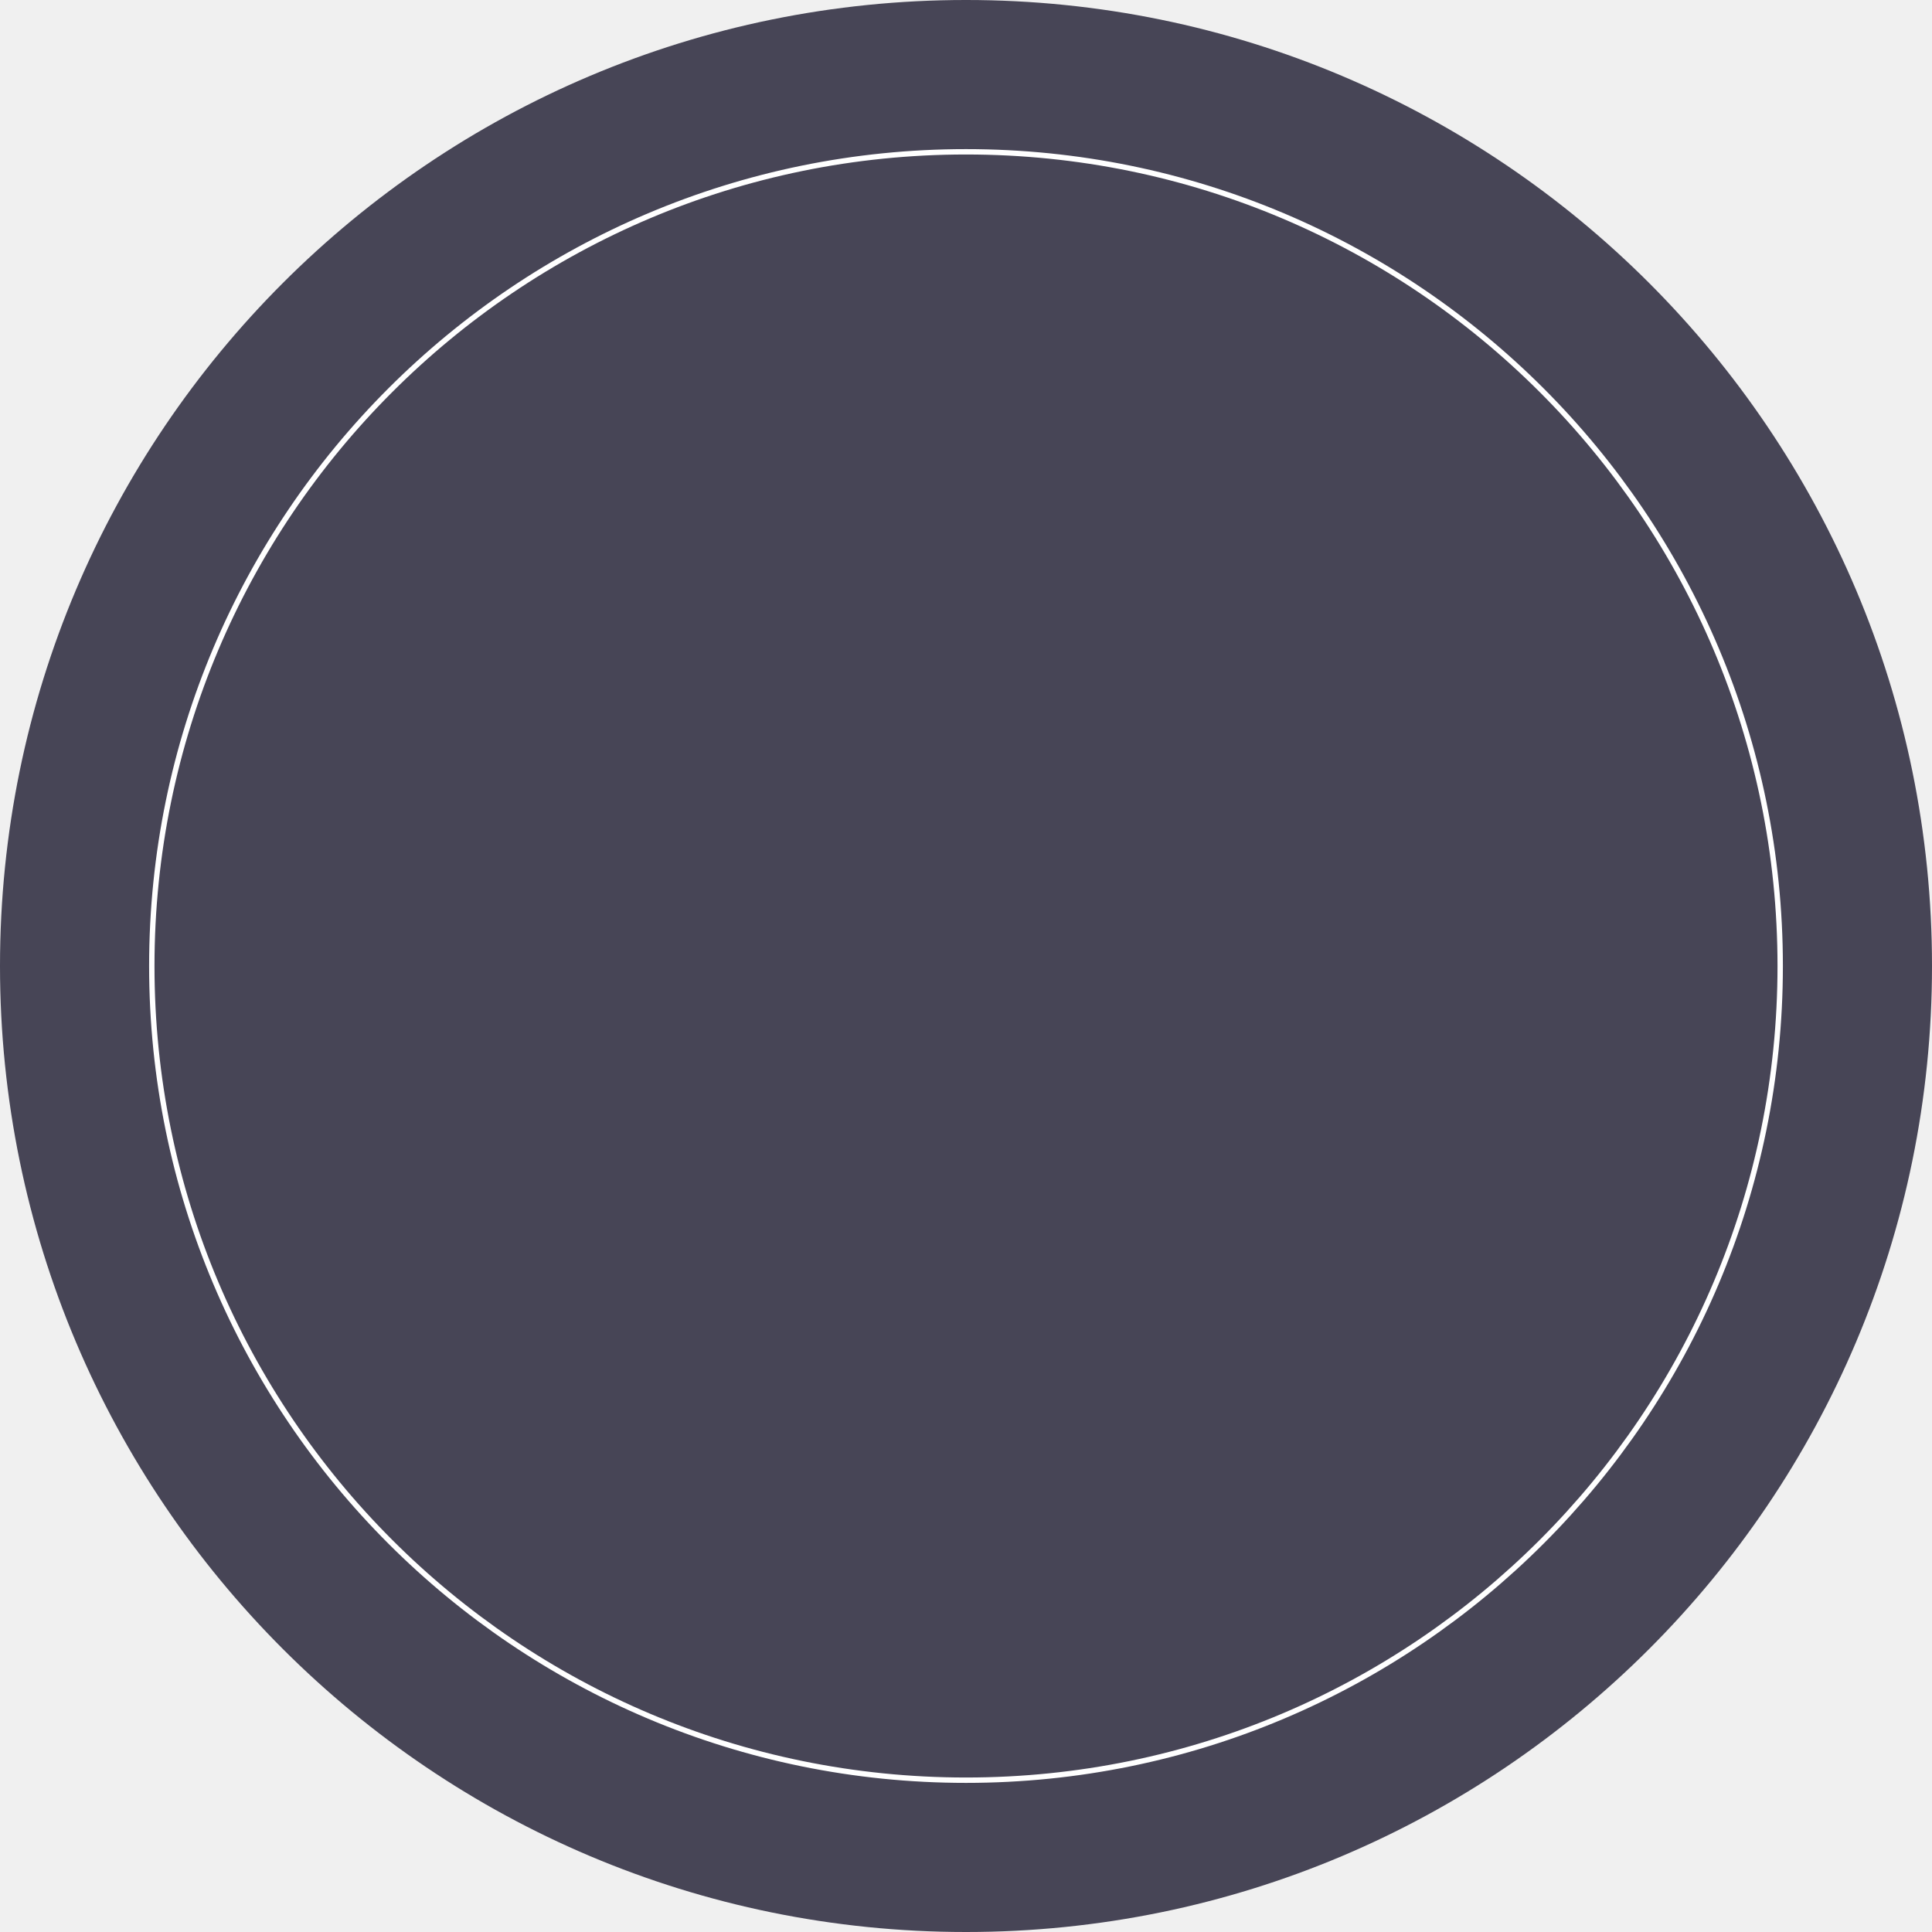
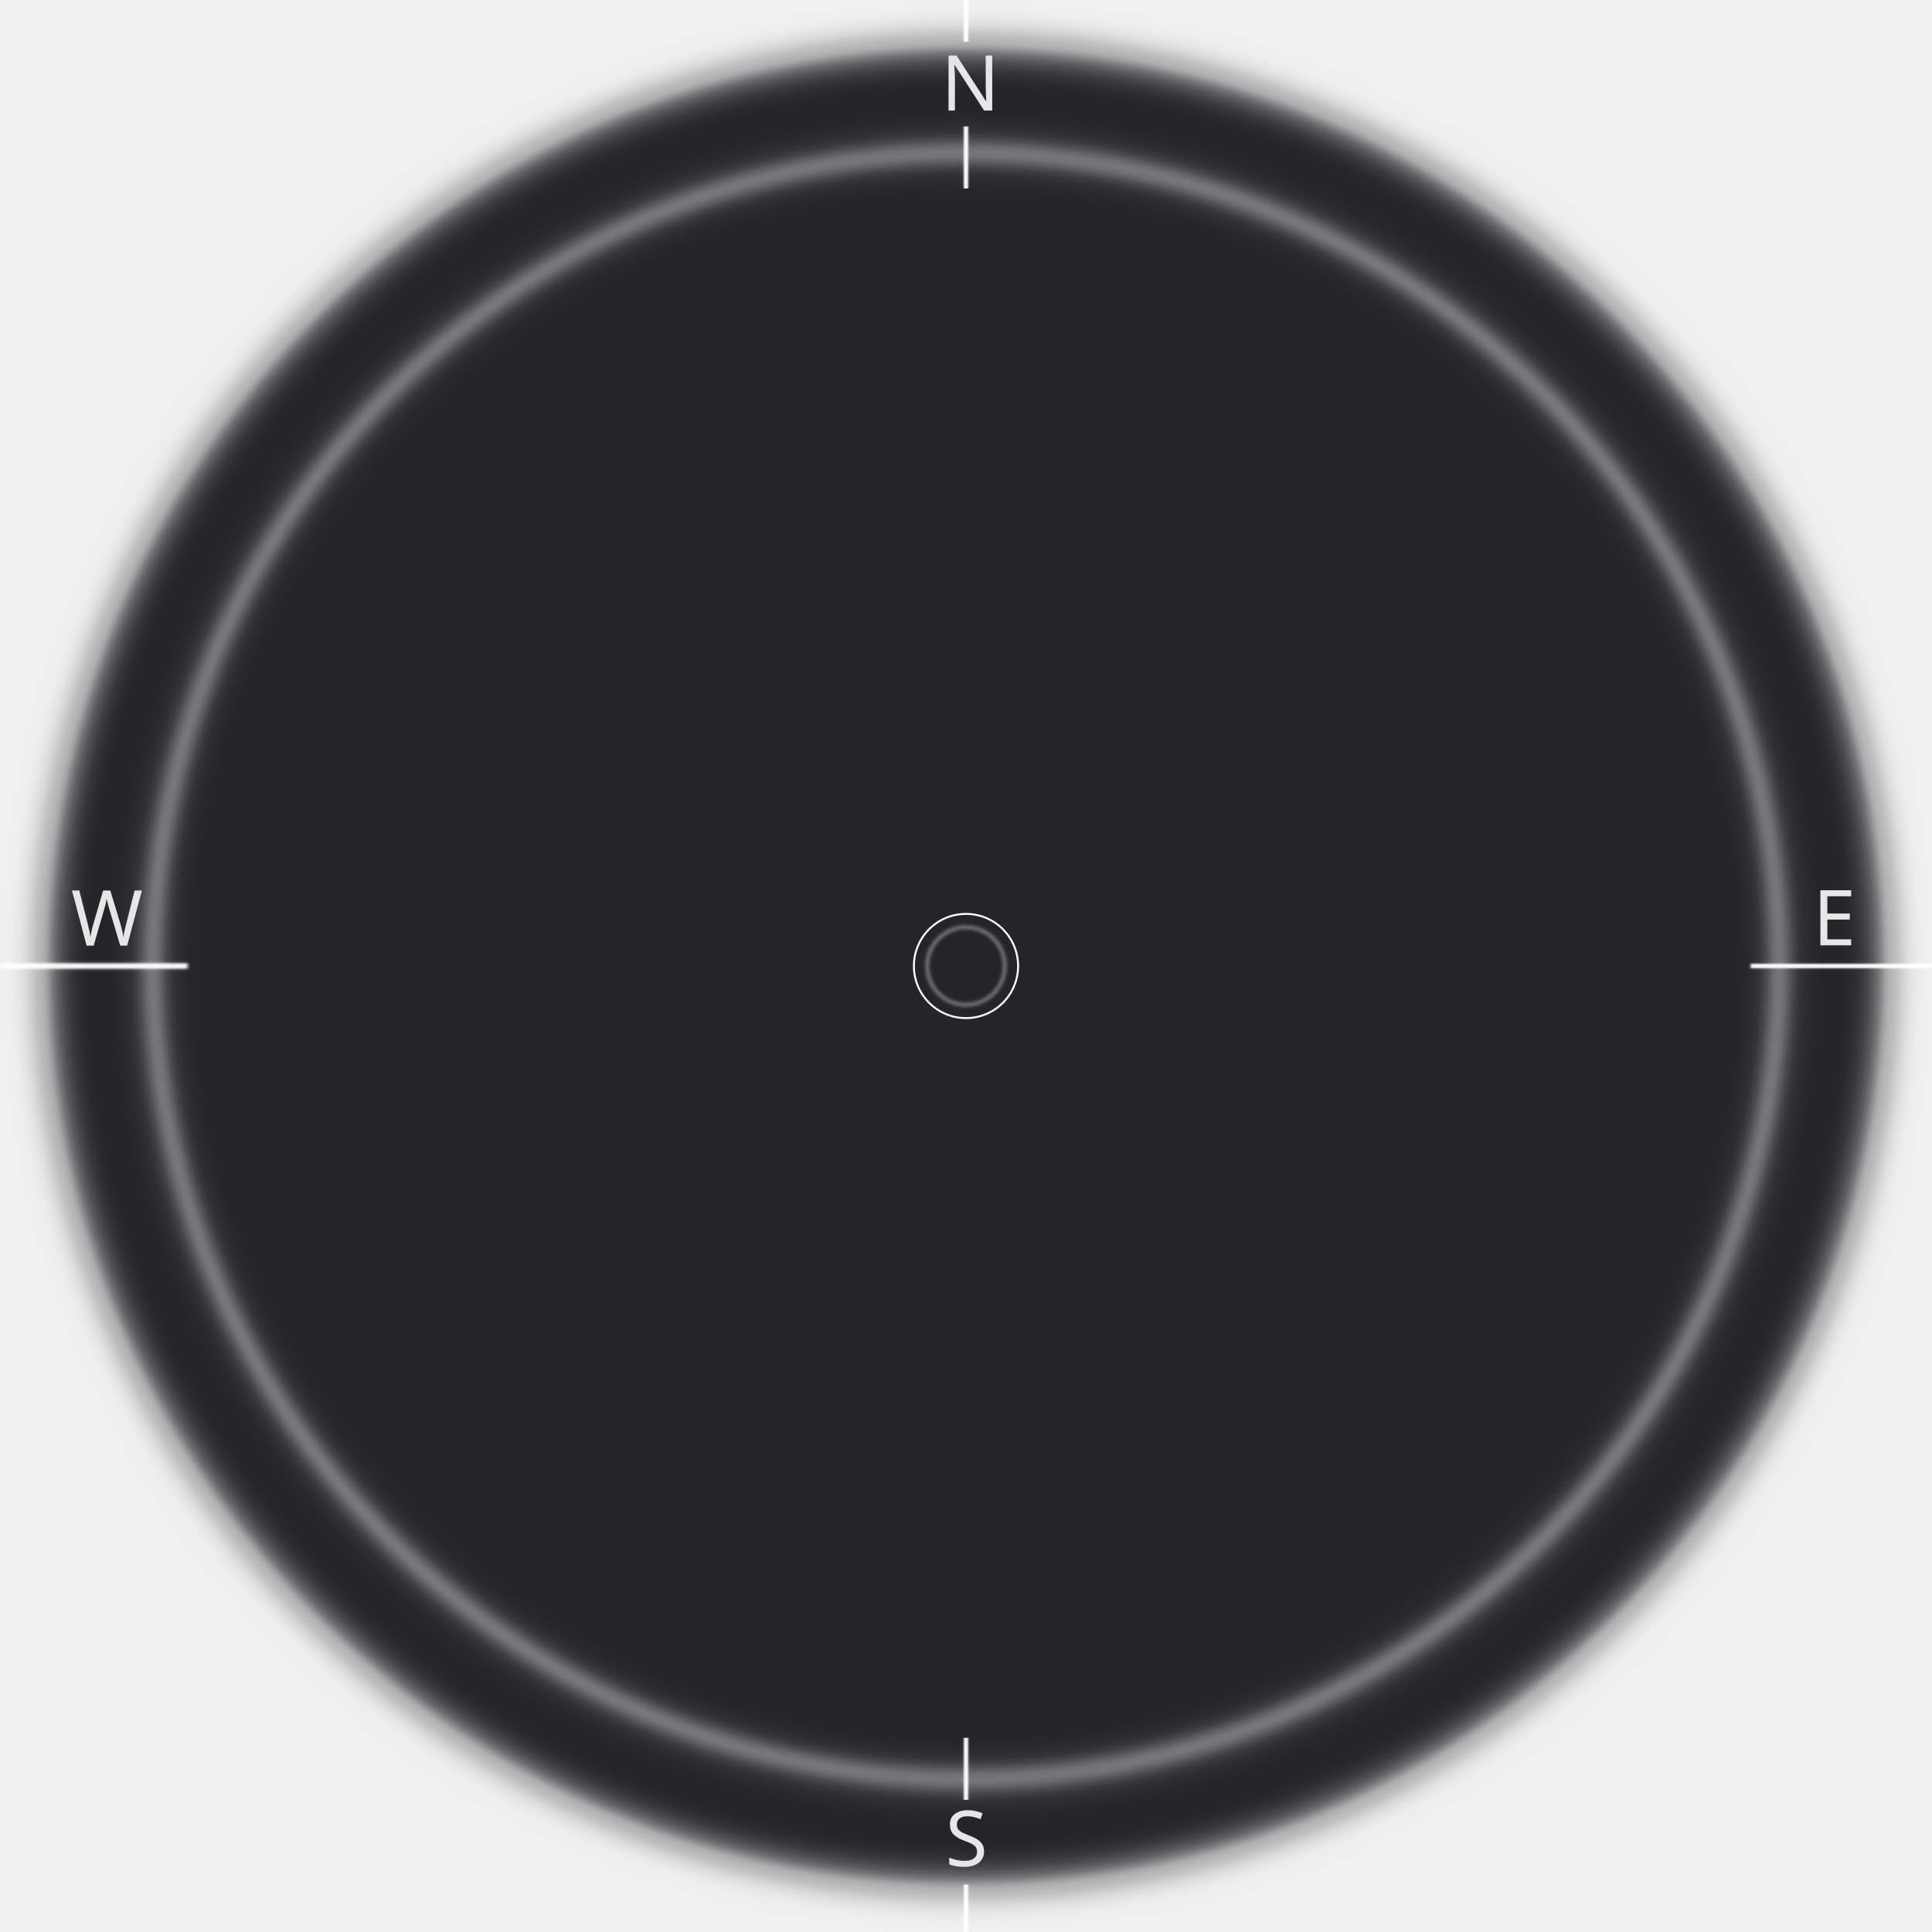
- <svg xmlns="http://www.w3.org/2000/svg" width="264.583mm" height="264.583mm" viewBox="0 0 264.583 264.583" version="1.1" id="svg8">
-   <defs id="defs2" />
-   <g id="layer1" transform="translate(26.64962,-29.20945)">
-     <g id="g868" transform="matrix(2.777778,0,0,2.777778,-187.8081,-287.1131)">
-       <circle r="47.625" cy="161.501" cx="105.642" id="path815" style="fill:#474556;fill-opacity:1;stroke:none;stroke-width:0.265;stroke-opacity:1" />
-       <circle r="40.141" cy="161.501" cx="105.642" id="path815-6" style="fill:none;fill-opacity:1;stroke:#ffffff;stroke-width:0.265;stroke-miterlimit:4;stroke-dasharray:none;stroke-opacity:1" />
-     </g>
+ <svg xmlns="http://www.w3.org/2000/svg" width="1000.235" height="1000.235" viewBox="0 0 264.645 264.645" version="1.1" id="svg8">
+   <defs id="defs2">
+     <filter style="color-interpolation-filters:sRGB" id="filter573">
+       <feTurbulence type="fractalNoise" numOctaves="3" baseFrequency="1" seed="0" result="result0" id="feTurbulence563" />
+       <feColorMatrix result="result4" values="0" type="saturate" id="feColorMatrix565" />
+       <feComposite in="SourceGraphic" in2="result4" operator="arithmetic" k1="1.25" k2="0.5" k3="0.5" result="result2" id="feComposite567" k4="0" />
+       <feBlend result="result5" mode="normal" in="result2" in2="SourceGraphic" id="feBlend569" />
+       <feComposite in="result5" in2="SourceGraphic" operator="in" result="fbSourceGraphic" id="feComposite571" />
+       <feColorMatrix result="fbSourceGraphicAlpha" in="fbSourceGraphic" values="0 0 0 -1 0 0 0 0 -1 0 0 0 0 -1 0 0 0 0 1 0" id="feColorMatrix595" />
+       <feGaussianBlur id="feGaussianBlur597" stdDeviation="0.6 0.6" result="fbSourceGraphic" in="fbSourceGraphic" />
+       <feColorMatrix result="fbSourceGraphicAlpha" in="fbSourceGraphic" values="0 0 0 -1 0 0 0 0 -1 0 0 0 0 -1 0 0 0 0 1 0" id="feColorMatrix647" />
+       <feGaussianBlur id="feGaussianBlur649" stdDeviation="0.2 0.2" result="fbSourceGraphic" in="fbSourceGraphic" />
+       <feColorMatrix result="fbSourceGraphicAlpha" in="fbSourceGraphic" values="0 0 0 -1 0 0 0 0 -1 0 0 0 0 -1 0 0 0 0 1 0" id="feColorMatrix651" />
+       <feGaussianBlur id="feGaussianBlur653" stdDeviation="0.2 0.2" result="fbSourceGraphic" in="fbSourceGraphic" />
+       <feColorMatrix result="fbSourceGraphicAlpha" in="fbSourceGraphic" values="0 0 0 -1 0 0 0 0 -1 0 0 0 0 -1 0 0 0 0 1 0" id="feColorMatrix655" />
+       <feGaussianBlur id="feGaussianBlur657" stdDeviation="0.2 0.2" result="fbSourceGraphic" in="fbSourceGraphic" />
+       <feColorMatrix result="fbSourceGraphicAlpha" in="fbSourceGraphic" values="0 0 0 -1 0 0 0 0 -1 0 0 0 0 -1 0 0 0 0 1 0" id="feColorMatrix659" />
+       <feGaussianBlur id="feGaussianBlur661" stdDeviation="0.2 0.2" result="fbSourceGraphic" in="fbSourceGraphic" />
+       <feColorMatrix result="fbSourceGraphicAlpha" in="fbSourceGraphic" values="0 0 0 -1 0 0 0 0 -1 0 0 0 0 -1 0 0 0 0 1 0" id="feColorMatrix663" />
+       <feGaussianBlur id="feGaussianBlur665" stdDeviation="0.2 0.2" result="blur" in="fbSourceGraphic" />
+     </filter>
+     <filter style="color-interpolation-filters:sRGB" id="filter573-3">
+       <feTurbulence type="fractalNoise" numOctaves="3" baseFrequency="1" seed="0" result="result0" id="feTurbulence563-5" />
+       <feColorMatrix result="result4" values="0" type="saturate" id="feColorMatrix565-6" />
+       <feComposite k4="0" in="SourceGraphic" in2="result4" operator="arithmetic" k1="1.25" k2="0.5" k3="0.5" result="result2" id="feComposite567-2" />
+       <feBlend result="result5" mode="normal" in="result2" in2="SourceGraphic" id="feBlend569-9" />
+       <feComposite in="result5" in2="SourceGraphic" operator="in" result="fbSourceGraphic" id="feComposite571-1" />
+       <feColorMatrix result="fbSourceGraphicAlpha" in="fbSourceGraphic" values="0 0 0 -1 0 0 0 0 -1 0 0 0 0 -1 0 0 0 0 1 0" id="feColorMatrix595-2" />
+       <feGaussianBlur id="feGaussianBlur597-7" stdDeviation="0.6 0.6" result="fbSourceGraphic" in="fbSourceGraphic" />
+       <feColorMatrix result="fbSourceGraphicAlpha" in="fbSourceGraphic" values="0 0 0 -1 0 0 0 0 -1 0 0 0 0 -1 0 0 0 0 1 0" id="feColorMatrix647-0" />
+       <feGaussianBlur id="feGaussianBlur649-9" stdDeviation="0.2 0.2" result="fbSourceGraphic" in="fbSourceGraphic" />
+       <feColorMatrix result="fbSourceGraphicAlpha" in="fbSourceGraphic" values="0 0 0 -1 0 0 0 0 -1 0 0 0 0 -1 0 0 0 0 1 0" id="feColorMatrix651-3" />
+       <feGaussianBlur id="feGaussianBlur653-6" stdDeviation="0.2 0.2" result="fbSourceGraphic" in="fbSourceGraphic" />
+       <feColorMatrix result="fbSourceGraphicAlpha" in="fbSourceGraphic" values="0 0 0 -1 0 0 0 0 -1 0 0 0 0 -1 0 0 0 0 1 0" id="feColorMatrix655-0" />
+       <feGaussianBlur id="feGaussianBlur657-6" stdDeviation="0.2 0.2" result="fbSourceGraphic" in="fbSourceGraphic" />
+       <feColorMatrix result="fbSourceGraphicAlpha" in="fbSourceGraphic" values="0 0 0 -1 0 0 0 0 -1 0 0 0 0 -1 0 0 0 0 1 0" id="feColorMatrix659-2" />
+       <feGaussianBlur id="feGaussianBlur661-6" stdDeviation="0.2 0.2" result="fbSourceGraphic" in="fbSourceGraphic" />
+       <feColorMatrix result="fbSourceGraphicAlpha" in="fbSourceGraphic" values="0 0 0 -1 0 0 0 0 -1 0 0 0 0 -1 0 0 0 0 1 0" id="feColorMatrix663-1" />
+       <feGaussianBlur id="feGaussianBlur665-8" stdDeviation="0.2 0.2" result="blur" in="fbSourceGraphic" />
+     </filter>
+     <filter style="color-interpolation-filters:sRGB" id="filter573-3-9">
+       <feTurbulence type="fractalNoise" numOctaves="3" baseFrequency="1" seed="0" result="result0" id="feTurbulence563-5-2" />
+       <feColorMatrix result="result4" values="0" type="saturate" id="feColorMatrix565-6-0" />
+       <feComposite k4="0" in="SourceGraphic" in2="result4" operator="arithmetic" k1="1.25" k2="0.5" k3="0.5" result="result2" id="feComposite567-2-2" />
+       <feBlend result="result5" mode="normal" in="result2" in2="SourceGraphic" id="feBlend569-9-3" />
+       <feComposite in="result5" in2="SourceGraphic" operator="in" result="fbSourceGraphic" id="feComposite571-1-7" />
+       <feColorMatrix result="fbSourceGraphicAlpha" in="fbSourceGraphic" values="0 0 0 -1 0 0 0 0 -1 0 0 0 0 -1 0 0 0 0 1 0" id="feColorMatrix595-2-5" />
+       <feGaussianBlur id="feGaussianBlur597-7-9" stdDeviation="0.6 0.6" result="fbSourceGraphic" in="fbSourceGraphic" />
+       <feColorMatrix result="fbSourceGraphicAlpha" in="fbSourceGraphic" values="0 0 0 -1 0 0 0 0 -1 0 0 0 0 -1 0 0 0 0 1 0" id="feColorMatrix647-0-2" />
+       <feGaussianBlur id="feGaussianBlur649-9-2" stdDeviation="0.2 0.2" result="fbSourceGraphic" in="fbSourceGraphic" />
+       <feColorMatrix result="fbSourceGraphicAlpha" in="fbSourceGraphic" values="0 0 0 -1 0 0 0 0 -1 0 0 0 0 -1 0 0 0 0 1 0" id="feColorMatrix651-3-8" />
+       <feGaussianBlur id="feGaussianBlur653-6-9" stdDeviation="0.2 0.2" result="fbSourceGraphic" in="fbSourceGraphic" />
+       <feColorMatrix result="fbSourceGraphicAlpha" in="fbSourceGraphic" values="0 0 0 -1 0 0 0 0 -1 0 0 0 0 -1 0 0 0 0 1 0" id="feColorMatrix655-0-7" />
+       <feGaussianBlur id="feGaussianBlur657-6-3" stdDeviation="0.2 0.2" result="fbSourceGraphic" in="fbSourceGraphic" />
+       <feColorMatrix result="fbSourceGraphicAlpha" in="fbSourceGraphic" values="0 0 0 -1 0 0 0 0 -1 0 0 0 0 -1 0 0 0 0 1 0" id="feColorMatrix659-2-6" />
+       <feGaussianBlur id="feGaussianBlur661-6-1" stdDeviation="0.2 0.2" result="fbSourceGraphic" in="fbSourceGraphic" />
+       <feColorMatrix result="fbSourceGraphicAlpha" in="fbSourceGraphic" values="0 0 0 -1 0 0 0 0 -1 0 0 0 0 -1 0 0 0 0 1 0" id="feColorMatrix663-1-2" />
+       <feGaussianBlur id="feGaussianBlur665-8-9" stdDeviation="0.2 0.2" result="blur" in="fbSourceGraphic" />
+     </filter>
+     <filter style="color-interpolation-filters:sRGB" id="filter2256" x="-0.024" width="1.048" y="-0.024" height="1.048">
+       <feGaussianBlur stdDeviation="2.23" id="feGaussianBlur2258" />
+     </filter>
+     <filter style="color-interpolation-filters:sRGB" id="filter2299" x="-0.024" width="1.048" y="-0.024" height="1.048">
+       <feGaussianBlur stdDeviation="2.525" id="feGaussianBlur2301" />
+     </filter>
+     <filter style="color-interpolation-filters:sRGB" id="filter2336" x="-0.006" width="1.012" y="-0.006" height="1.012">
+       <feGaussianBlur stdDeviation="0.558" id="feGaussianBlur2338" />
+     </filter>
+     <filter style="color-interpolation-filters:sRGB" id="filter2369" x="-0.012" width="1.024" y="-0.012" height="1.024">
+       <feGaussianBlur stdDeviation="1.115" id="feGaussianBlur2371" />
+     </filter>
+     <filter style="color-interpolation-filters:sRGB" id="filter976" x="-0.641" width="2.282" y="-0.019" height="1.037">
+       <feGaussianBlur stdDeviation="0.141" id="feGaussianBlur978" />
+     </filter>
+     <filter style="color-interpolation-filters:sRGB" id="filter976-6" x="-0.641" width="2.282" y="-0.019" height="1.037">
+       <feGaussianBlur stdDeviation="0.141" id="feGaussianBlur978-2" />
+     </filter>
+     <filter style="color-interpolation-filters:sRGB" id="filter976-6-9" x="-0.641" width="2.282" y="-0.019" height="1.037">
+       <feGaussianBlur stdDeviation="0.141" id="feGaussianBlur978-2-2" />
+     </filter>
+     <filter style="color-interpolation-filters:sRGB" id="filter1144" x="-0.06" width="1.12" y="-0.06" height="1.12">
+       <feGaussianBlur stdDeviation="0.266" id="feGaussianBlur1146" />
+     </filter>
+     <filter style="color-interpolation-filters:sRGB" id="filter976-3" x="-0.641" width="2.282" y="-0.019" height="1.037">
+       <feGaussianBlur stdDeviation="0.141" id="feGaussianBlur978-7" />
+     </filter>
+     <filter style="color-interpolation-filters:sRGB" id="filter976-6-9-9" x="-0.641" width="2.282" y="-0.019" height="1.037">
+       <feGaussianBlur stdDeviation="0.141" id="feGaussianBlur978-2-2-2" />
+     </filter>
+     <filter style="color-interpolation-filters:sRGB" id="filter976-6-93" x="-0.641" width="2.282" y="-0.019" height="1.037">
+       <feGaussianBlur stdDeviation="0.141" id="feGaussianBlur978-2-1" />
+     </filter>
+   </defs>
+   <g id="layer1" transform="translate(26.68067,-29.17841)">
+     <rect style="opacity:1;fill:#000000;fill-opacity:1;stroke:#ffffff;stroke-width:0;stroke-linecap:round;stroke-linejoin:round;stroke-miterlimit:4;stroke-dasharray:none;stroke-opacity:1" id="rect2293" width="496.052" height="551.644" x="102.3" y="347.547" />
+     <circle style="fill:#242429;fill-opacity:1;stroke:#ffffff;stroke-width:0.794;stroke-miterlimit:4;stroke-dasharray:none;stroke-opacity:1;filter:url(#filter2299)" id="path815-67" cx="105.642" cy="161.501" r="126.262" />
+     <circle style="fill:none;fill-opacity:1;stroke:#ffffff;stroke-width:0.794;stroke-miterlimit:4;stroke-dasharray:none;stroke-opacity:1;filter:url(#filter2256)" id="path815-6-5" cx="105.642" cy="161.501" r="111.504" />
+     <circle style="fill:#474556;fill-opacity:1;stroke:none;stroke-width:0.735;stroke-opacity:1" id="path815-67-9" cx="-211.858" cy="123.704" r="132.292" />
+     <circle style="fill:none;fill-opacity:1;stroke:#ffffff;stroke-width:0.735;stroke-miterlimit:4;stroke-dasharray:none;stroke-opacity:1" id="path815-6-5-4" cx="-211.858" cy="123.704" r="111.504" />
+     <circle style="opacity:0.342;fill:none;fill-opacity:1;stroke:#ffffff;stroke-width:0.794;stroke-miterlimit:4;stroke-dasharray:none;stroke-opacity:1;filter:url(#filter2336)" id="path815-6-5-6" cx="105.642" cy="161.501" r="111.504" transform="matrix(1.13287,0,0,1.13287,-14.03666,-21.45866)" />
+     <circle style="fill:none;fill-opacity:1;stroke:#ffffff;stroke-width:0.794;stroke-miterlimit:4;stroke-dasharray:none;stroke-opacity:1;filter:url(#filter2369)" id="path815-6-5-6-0" cx="105.642" cy="161.501" r="111.504" transform="matrix(0.9988859,0,0,0.9988859,0.1176966,0.1799298)" />
+     <text xml:space="preserve" style="font-style:normal;font-variant:normal;font-weight:normal;font-stretch:normal;font-size:10.583px;line-height:1.25;font-family:'Source Sans Pro';-inkscape-font-specification:'Source Sans Pro';letter-spacing:0px;word-spacing:0px;fill:#e6e6e6;fill-opacity:1;stroke:none;stroke-width:0.265" x="102.218" y="44.324" id="text97">
+       <tspan id="tspan95" x="102.218" y="44.324" style="fill:#e6e6e6;stroke-width:0.265">N</tspan>
+     </text>
+     <text xml:space="preserve" style="font-style:normal;font-variant:normal;font-weight:normal;font-stretch:normal;font-size:10.583px;line-height:1.25;font-family:'Source Sans Pro';-inkscape-font-specification:'Source Sans Pro';letter-spacing:0px;word-spacing:0px;fill:#e6e6e6;fill-opacity:1;stroke:none;stroke-width:0.265" x="102.8" y="284.799" id="text97-6">
+       <tspan id="tspan95-7" x="102.8" y="284.799" style="fill:#e6e6e6;stroke-width:0.265">S</tspan>
+     </text>
+     <text xml:space="preserve" style="font-style:normal;font-variant:normal;font-weight:normal;font-stretch:normal;font-size:10.583px;line-height:1.25;font-family:'Source Sans Pro';-inkscape-font-specification:'Source Sans Pro';letter-spacing:0px;word-spacing:0px;fill:#e6e6e6;fill-opacity:1;stroke:none;stroke-width:0.265" x="-16.947" y="158.712" id="text97-5">
+       <tspan id="tspan95-3" x="-16.947" y="158.712" style="fill:#e6e6e6;stroke-width:0.265">W</tspan>
+     </text>
+     <text xml:space="preserve" style="font-style:normal;font-variant:normal;font-weight:normal;font-stretch:normal;font-size:10.583px;line-height:1.25;font-family:'Source Sans Pro';-inkscape-font-specification:'Source Sans Pro';letter-spacing:0px;word-spacing:0px;fill:#e6e6e6;fill-opacity:1;stroke:none;stroke-width:0.265" x="221.643" y="158.672" id="text97-5-5">
+       <tspan id="tspan95-3-6" x="221.643" y="158.672" style="fill:#e6e6e6;stroke-width:0.265">E</tspan>
+     </text>
+     <circle style="opacity:1;fill:none;fill-opacity:1;stroke:#ffffff;stroke-width:0.912;stroke-linecap:round;stroke-linejoin:round;stroke-miterlimit:4;stroke-dasharray:none;stroke-opacity:1" id="path143" cx="105.642" cy="161.501" r="24.589" transform="matrix(0.2902336,0,0,0.2902336,74.98117,114.6281)" />
+     <rect style="opacity:1;fill:#ffffff;fill-opacity:1;stroke:none;stroke-width:0.049;stroke-linecap:round;stroke-linejoin:round;stroke-miterlimit:4;stroke-dasharray:none;stroke-opacity:1;filter:url(#filter976)" id="rect966" width="0.529" height="18.308" x="105.377" y="27.804" transform="matrix(1.133823,0,0,0.4640311,-14.13737,33.59709)" />
+     <rect style="opacity:1;fill:#ffffff;fill-opacity:1;stroke:none;stroke-width:0.049;stroke-linecap:round;stroke-linejoin:round;stroke-miterlimit:4;stroke-dasharray:none;stroke-opacity:1;filter:url(#filter976-6)" id="rect966-6" width="0.529" height="18.308" x="105.377" y="27.804" transform="matrix(0,-1.449613,1.546737,0,-72.29263,314.6412)" />
+     <rect style="opacity:1;fill:#ffffff;fill-opacity:1;stroke:none;stroke-width:0.049;stroke-linecap:round;stroke-linejoin:round;stroke-miterlimit:4;stroke-dasharray:none;stroke-opacity:1;filter:url(#filter976-6-9)" id="rect966-6-0" width="0.529" height="18.308" x="105.377" y="27.804" transform="matrix(-1.133823,0,0,-0.4640311,225.4215,288.6191)" />
+     <circle style="opacity:1;fill:none;fill-opacity:1;stroke:#ffffff;stroke-width:0.197;stroke-linecap:round;stroke-linejoin:round;stroke-miterlimit:4;stroke-dasharray:none;stroke-opacity:1;filter:url(#filter1144)" id="path143-2" cx="105.642" cy="161.501" r="5.318" />
+     <rect style="opacity:1;fill:#ffffff;fill-opacity:1;stroke:none;stroke-width:0.049;stroke-linecap:round;stroke-linejoin:round;stroke-miterlimit:4;stroke-dasharray:none;stroke-opacity:1;filter:url(#filter976-3)" id="rect966-5" width="0.529" height="18.308" x="105.377" y="27.804" transform="matrix(1.133823,0,0,0.4640311,-14.13737,13.48876)" />
+     <rect style="opacity:1;fill:#ffffff;fill-opacity:1;stroke:none;stroke-width:0.049;stroke-linecap:round;stroke-linejoin:round;stroke-miterlimit:4;stroke-dasharray:none;stroke-opacity:1;filter:url(#filter976-6-9-9)" id="rect966-6-0-2" width="0.529" height="18.308" x="105.377" y="27.804" transform="matrix(-1.133823,0,0,-0.4640311,225.4215,308.7274)" />
+     <rect style="opacity:1;fill:#ffffff;fill-opacity:1;stroke:none;stroke-width:0.049;stroke-linecap:round;stroke-linejoin:round;stroke-miterlimit:4;stroke-dasharray:none;stroke-opacity:1;filter:url(#filter976-6-93)" id="rect966-6-9" width="0.529" height="18.308" x="105.377" y="27.804" transform="matrix(0,-1.152234,1.392224,0,174.4151,283.2254)" />
  </g>
</svg>
